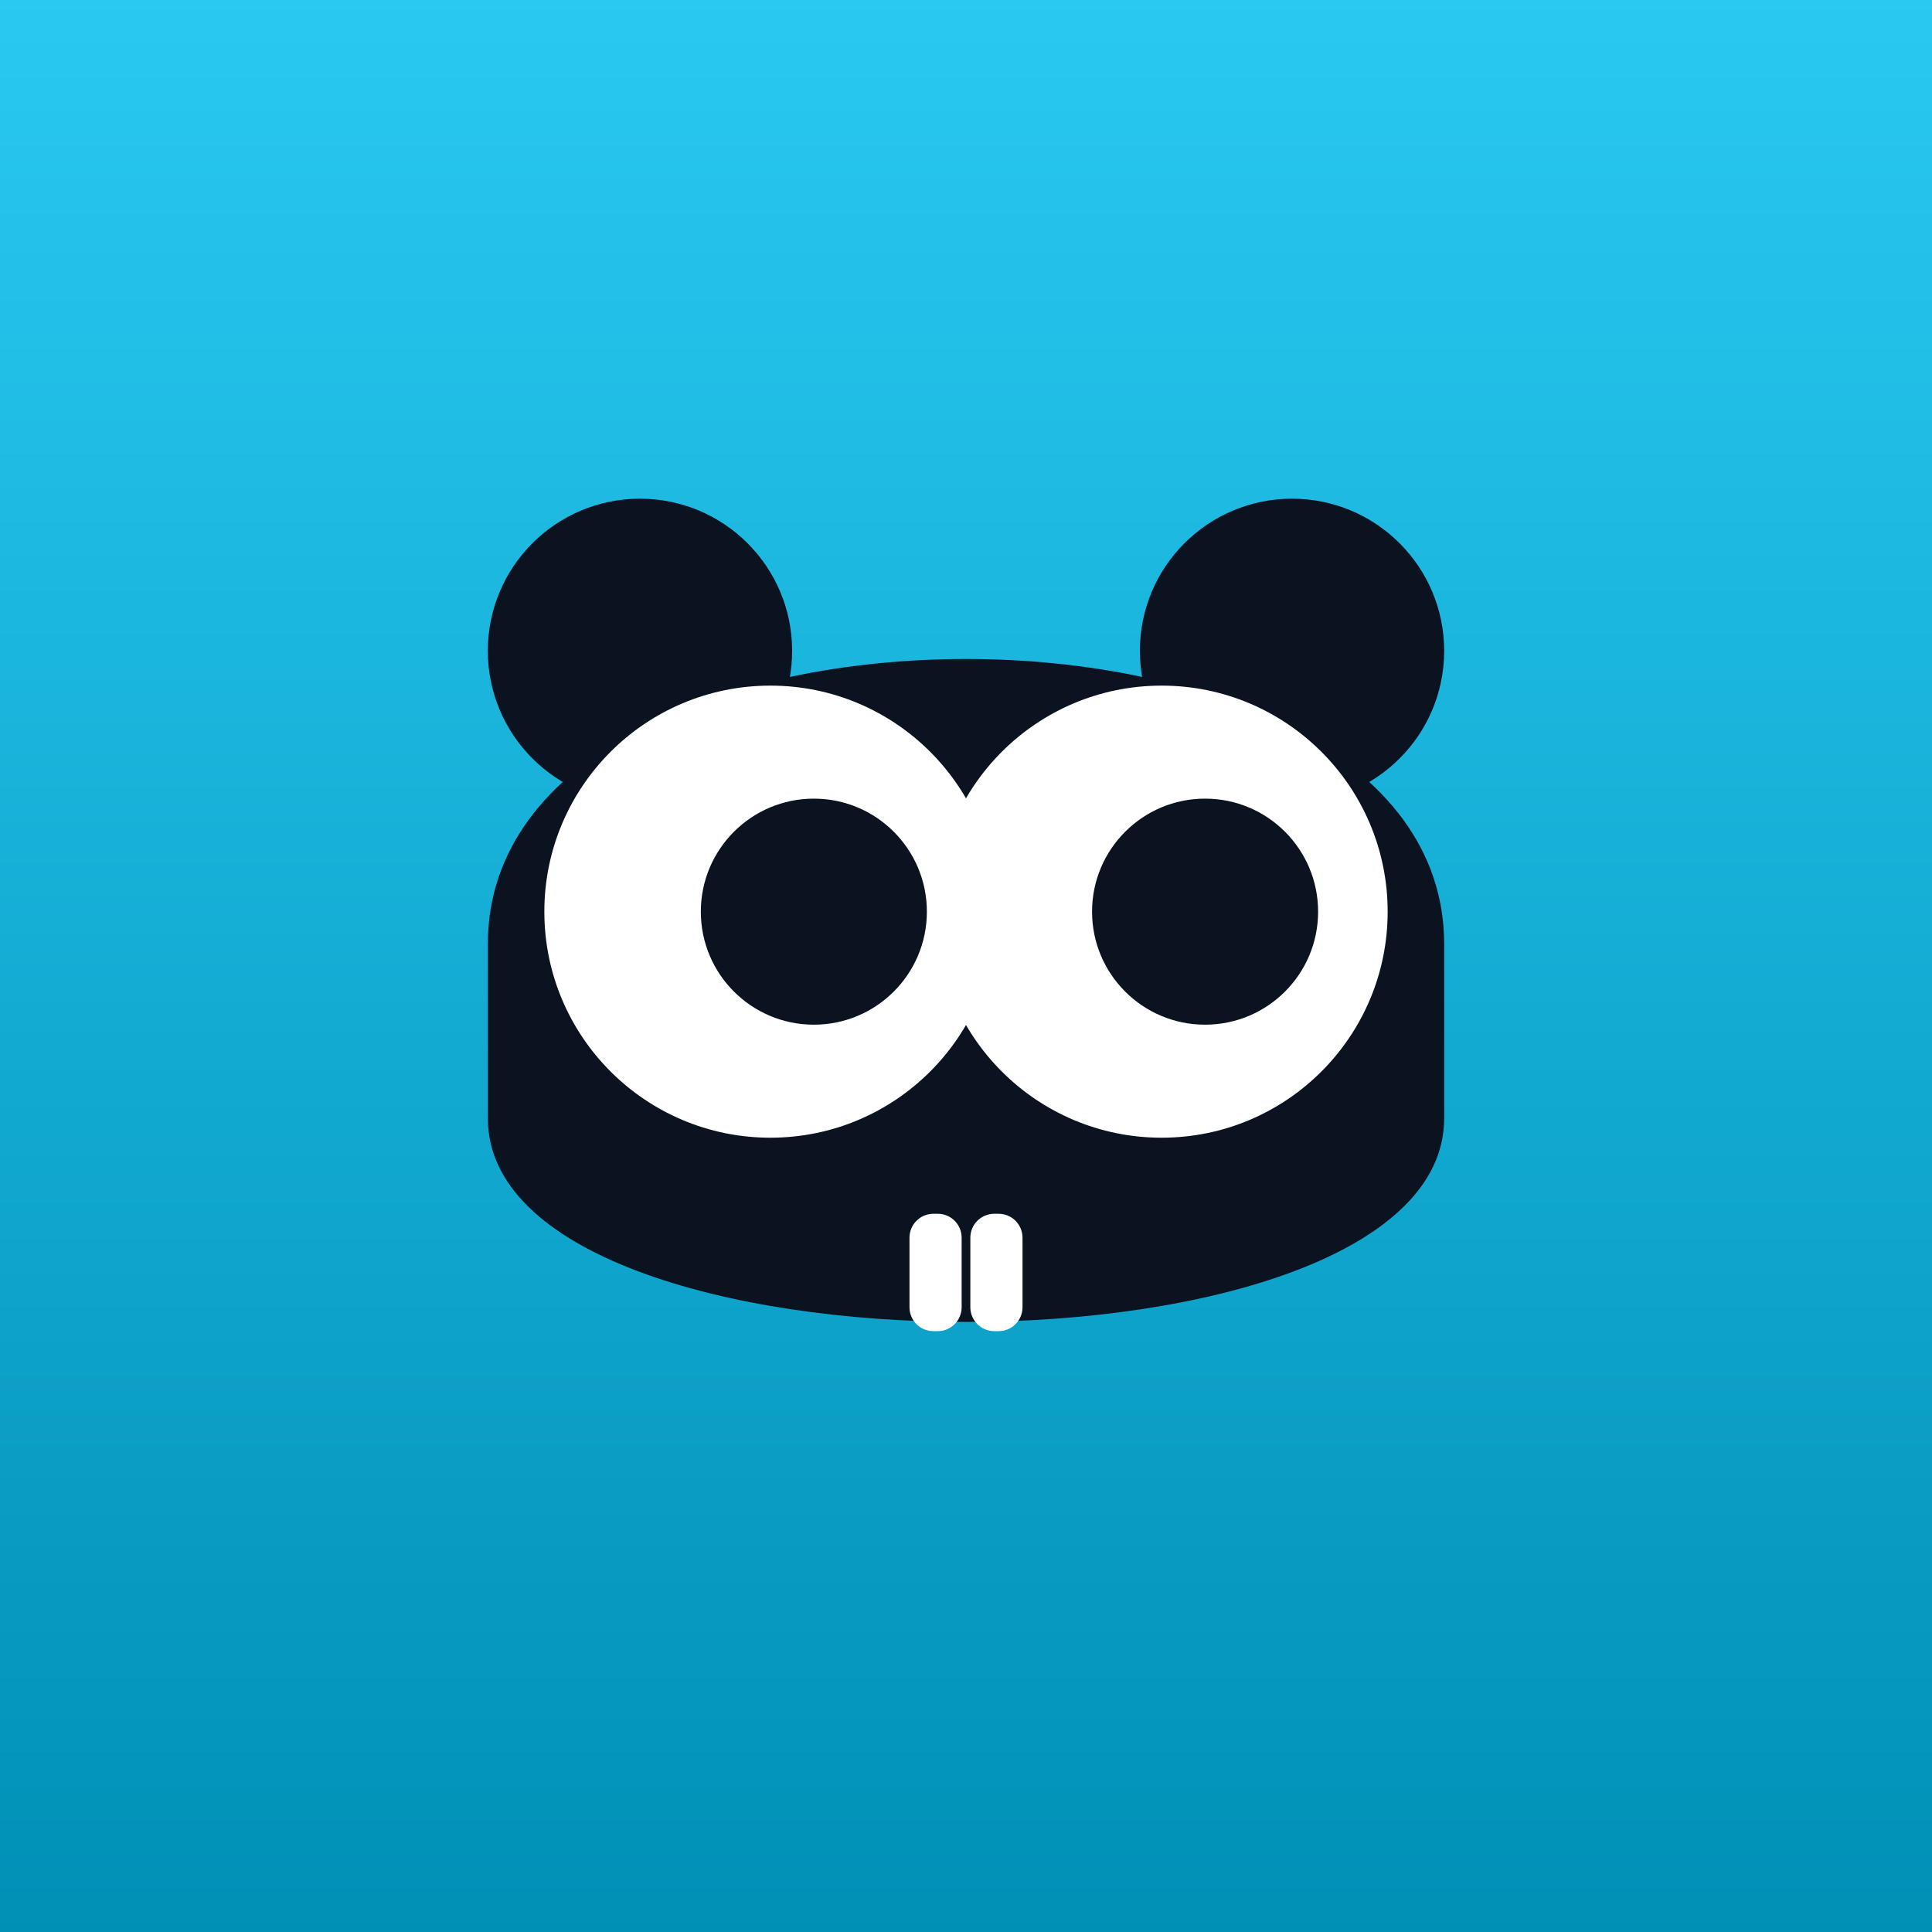
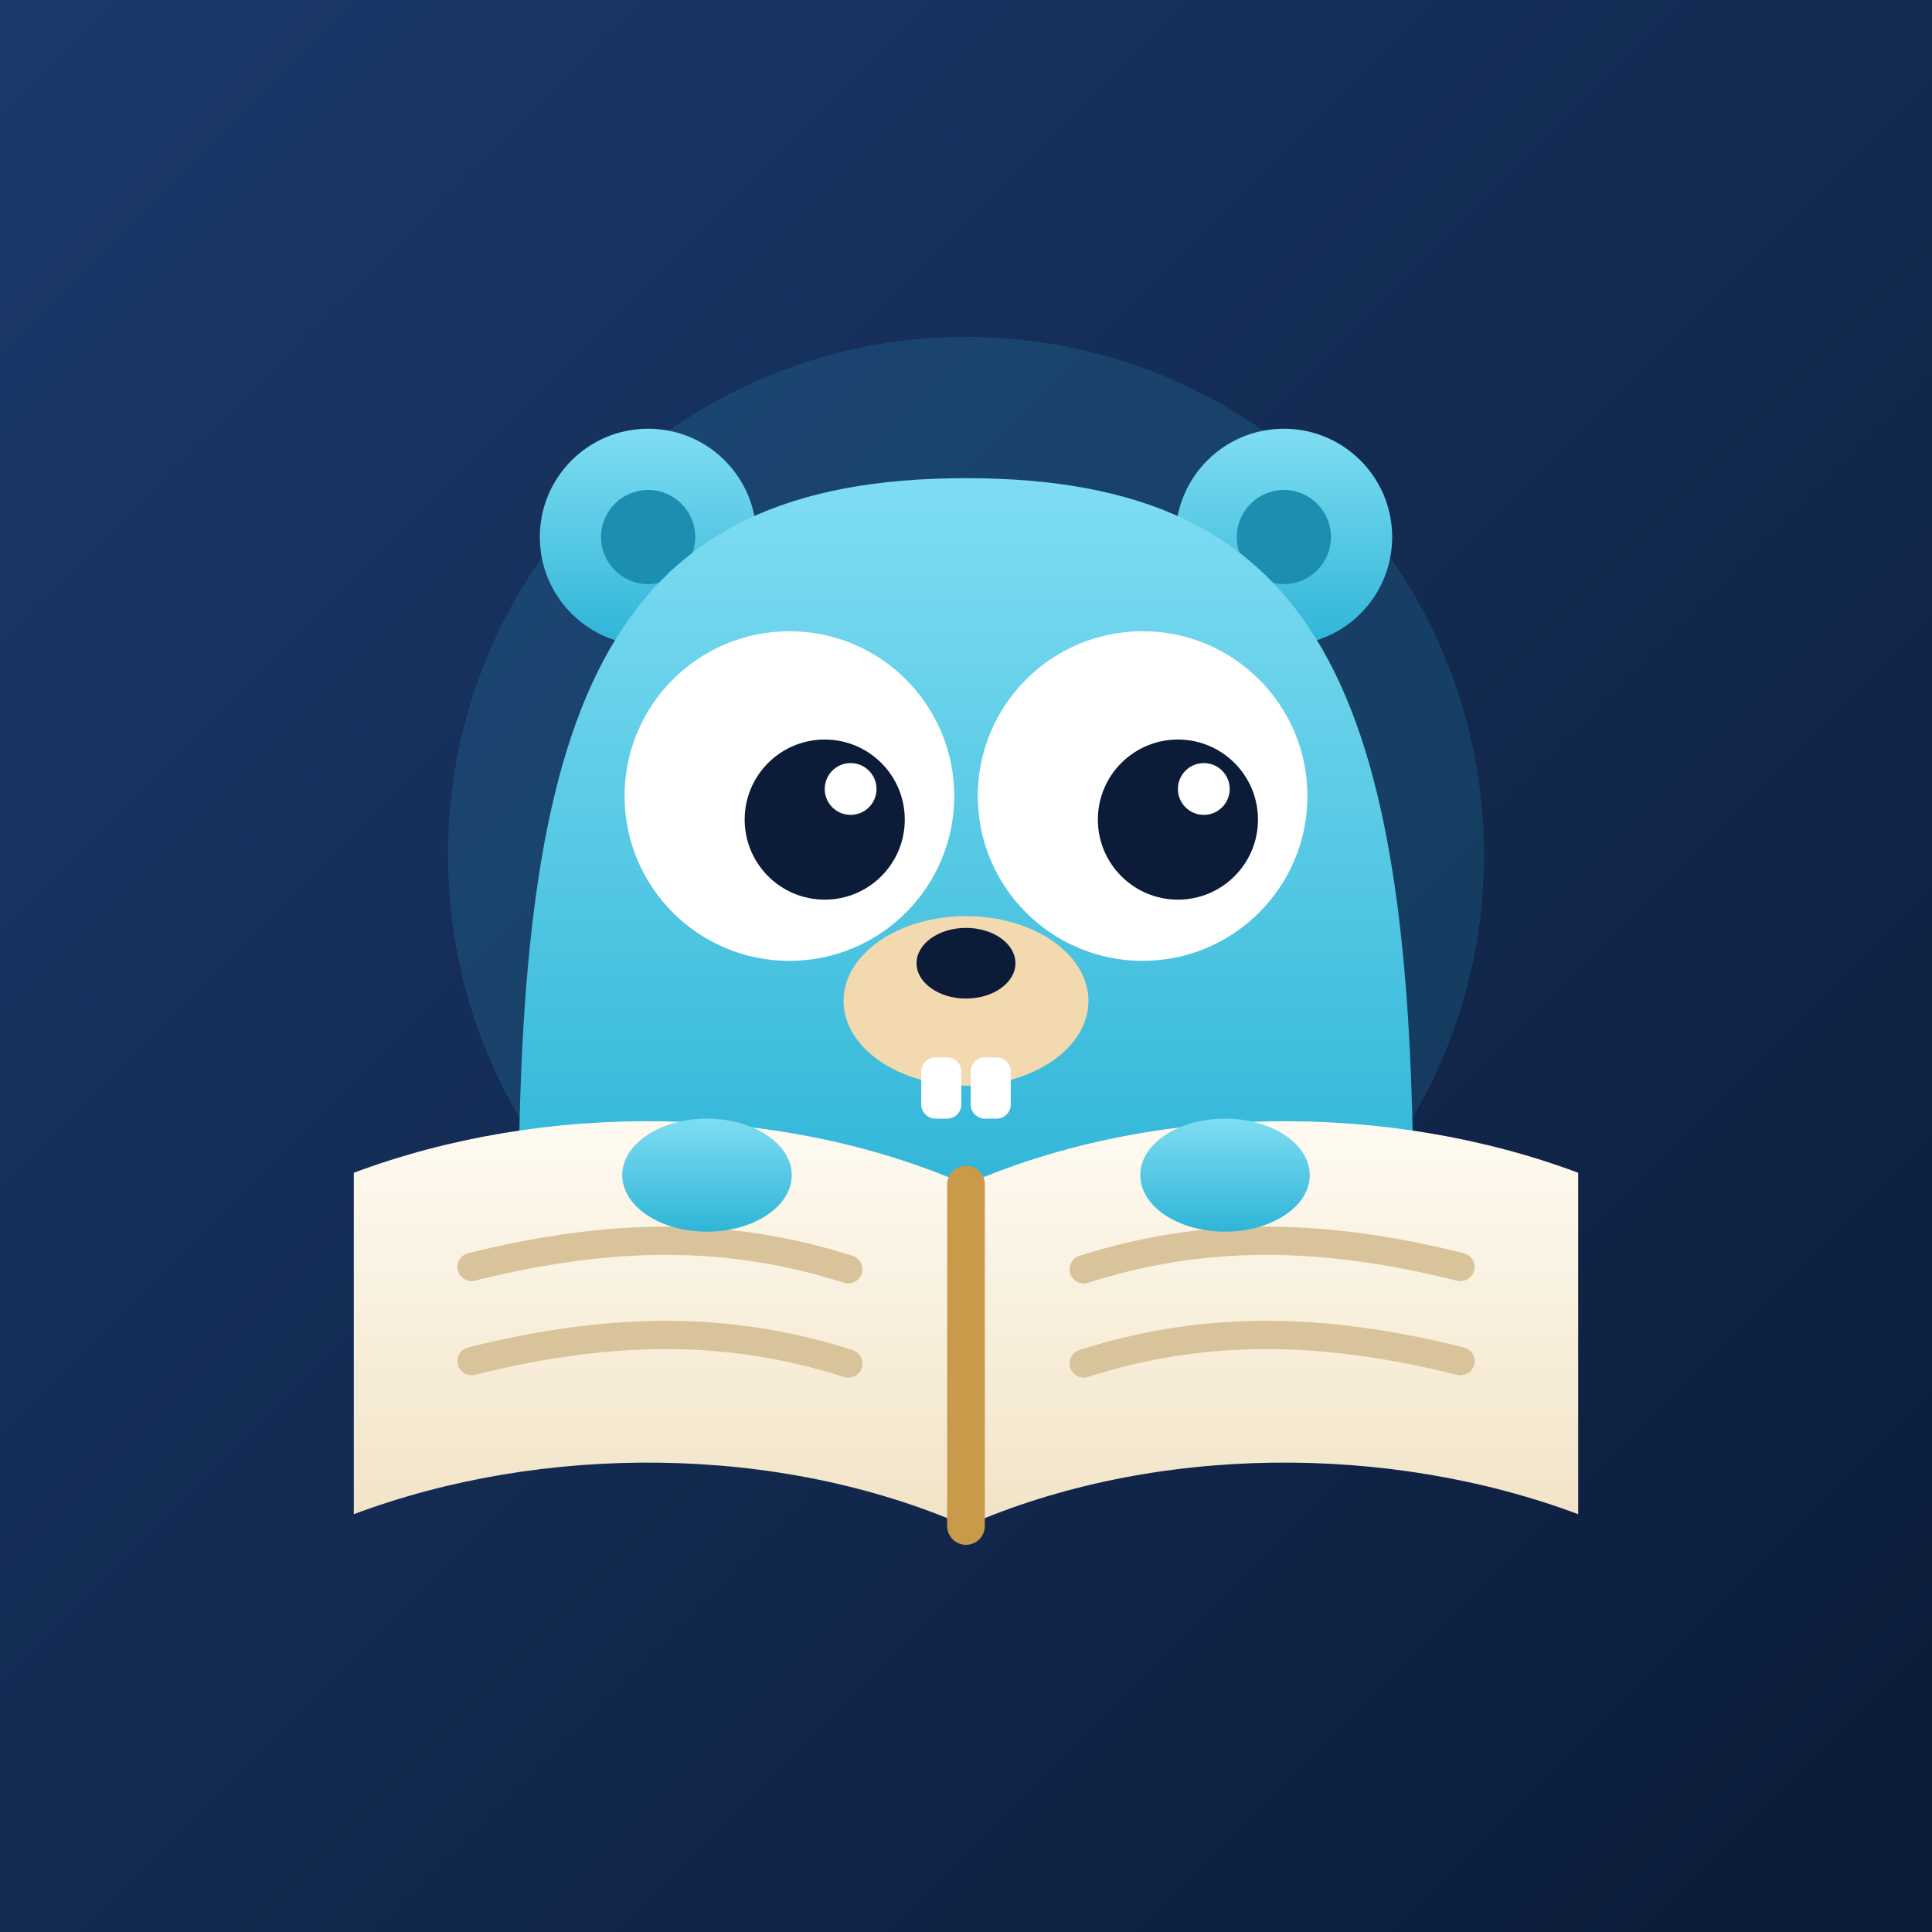
<svg xmlns="http://www.w3.org/2000/svg" viewBox="0 0 64 64" width="64" height="64" role="img" aria-label="The Go Bible">
  <defs>
-     <linearGradient id="gbMaskable" x1="0" y1="0" x2="0" y2="1">
-       <stop offset="0" stop-color="#29C9F2" />
-       <stop offset="1" stop-color="#0090B6" />
+     <linearGradient id="gbBg" x1="0" y1="0" x2="1" y2="1">
+       <stop offset="0" stop-color="#1B3A6B" />
+       <stop offset="1" stop-color="#0B1B38" />
+     </linearGradient>
+     <linearGradient id="gbFur" x1="0" y1="0" x2="0" y2="1">
+       <stop offset="0" stop-color="#7FDDF2" />
+       <stop offset="1" stop-color="#2FB5D8" />
+     </linearGradient>
+     <linearGradient id="gbPage" x1="0" y1="0" x2="0" y2="1">
+       <stop offset="0" stop-color="#FFFBF2" />
+       <stop offset="1" stop-color="#F1E3C6" />
    </linearGradient>
  </defs>
-   <rect width="64" height="64" fill="url(#gbMaskable)" />
-   <g transform="translate(32 32) scale(0.72) translate(-32 -32)">
-     <g fill="#0B1220">
-       <circle cx="17" cy="17.5" r="7" />
-       <circle cx="47" cy="17.5" r="7" />
-       <path d="M10 31 C10 13.5, 54 13.5, 54 31 L54 39 C54 51.5, 10 51.5, 10 39 Z" />
-     </g>
-     <circle cx="23" cy="29.5" r="10.4" fill="#FFFFFF" />
-     <circle cx="41" cy="29.5" r="10.4" fill="#FFFFFF" />
-     <circle cx="25" cy="29.5" r="5.2" fill="#0B1220" />
-     <circle cx="43" cy="29.5" r="5.2" fill="#0B1220" />
-     <rect x="29.4" y="43.4" width="2.4" height="5.4" rx="1.1" fill="#FFFFFF" />
-     <rect x="32.2" y="43.4" width="2.4" height="5.4" rx="1.1" fill="#FFFFFF" />
+   <rect width="64" height="64" fill="url(#gbBg)" />
+   <g transform="translate(32 33) scale(0.78) translate(-32 -33)">
+     <circle cx="32" cy="27" r="22" fill="#2FB5D8" opacity=".16" />
+     <circle cx="18.5" cy="13.5" r="4.6" fill="url(#gbFur)" />
+     <circle cx="45.5" cy="13.5" r="4.6" fill="url(#gbFur)" />
+     <circle cx="18.5" cy="13.5" r="2" fill="#1C8FB0" />
+     <circle cx="45.5" cy="13.5" r="2" fill="#1C8FB0" />
+     <path d="M13 42 C13 20, 17 11, 32 11 C47 11, 51 20, 51 42 Z" fill="url(#gbFur)" />
+     <circle cx="24.5" cy="24.5" r="7" fill="#FFFFFF" />
+     <circle cx="39.5" cy="24.5" r="7" fill="#FFFFFF" />
+     <circle cx="26" cy="25.5" r="3.4" fill="#0B1B38" />
+     <circle cx="41" cy="25.5" r="3.4" fill="#0B1B38" />
+     <circle cx="27.1" cy="24.2" r="1.1" fill="#FFFFFF" />
+     <circle cx="42.1" cy="24.2" r="1.1" fill="#FFFFFF" />
+     <ellipse cx="32" cy="33.2" rx="5.2" ry="3.6" fill="#F3D9B0" />
+     <ellipse cx="32" cy="31.6" rx="2.1" ry="1.5" fill="#0B1B38" />
+     <rect x="30.1" y="35.6" width="1.7" height="2.6" rx=".6" fill="#FFFFFF" />
+     <rect x="32.2" y="35.6" width="1.7" height="2.6" rx=".6" fill="#FFFFFF" />
+     <path d="M6 40.5 C14 37.5, 24 37.5, 32 41 C40 37.5, 50 37.5, 58 40.5 L58 55 C50 52, 40 52, 32 55.5 C24 52, 14 52, 6 55 Z" fill="url(#gbPage)" />
+     <path d="M32 41 L32 55.5" stroke="#C99A4A" stroke-width="1.6" stroke-linecap="round" />
+     <path d="M11 44.5 C17 43, 22 43, 27 44.6 M11 48.5 C17 47, 22 47, 27 48.6 M37 44.6 C42 43, 47 43, 53 44.5 M37 48.6 C42 47, 47 47, 53 48.5" stroke="#D9C39A" stroke-width="1.2" fill="none" stroke-linecap="round" />
+     <ellipse cx="21" cy="40.6" rx="3.6" ry="2.4" fill="url(#gbFur)" />
+     <ellipse cx="43" cy="40.6" rx="3.6" ry="2.4" fill="url(#gbFur)" />
  </g>
</svg>
